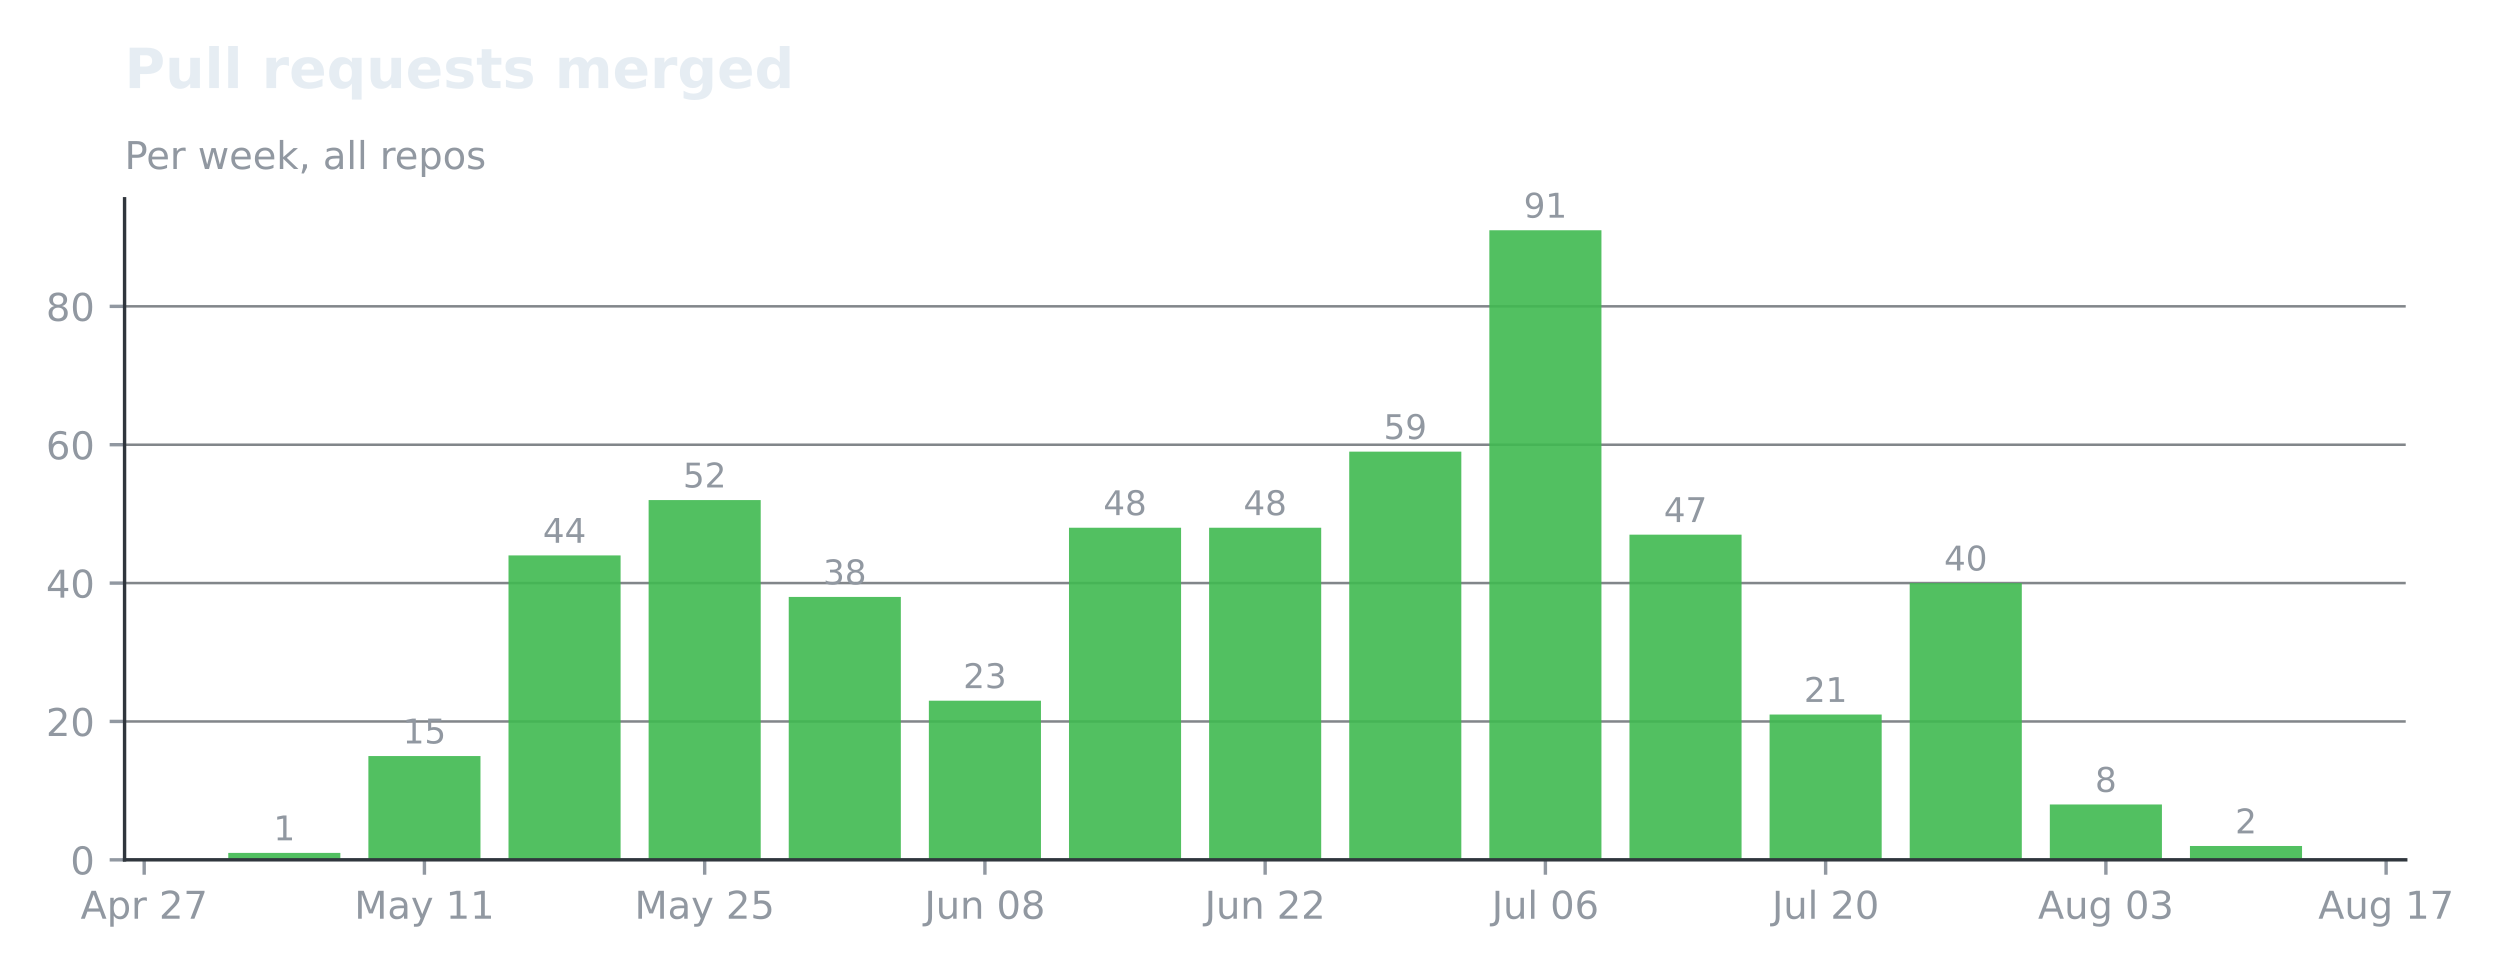
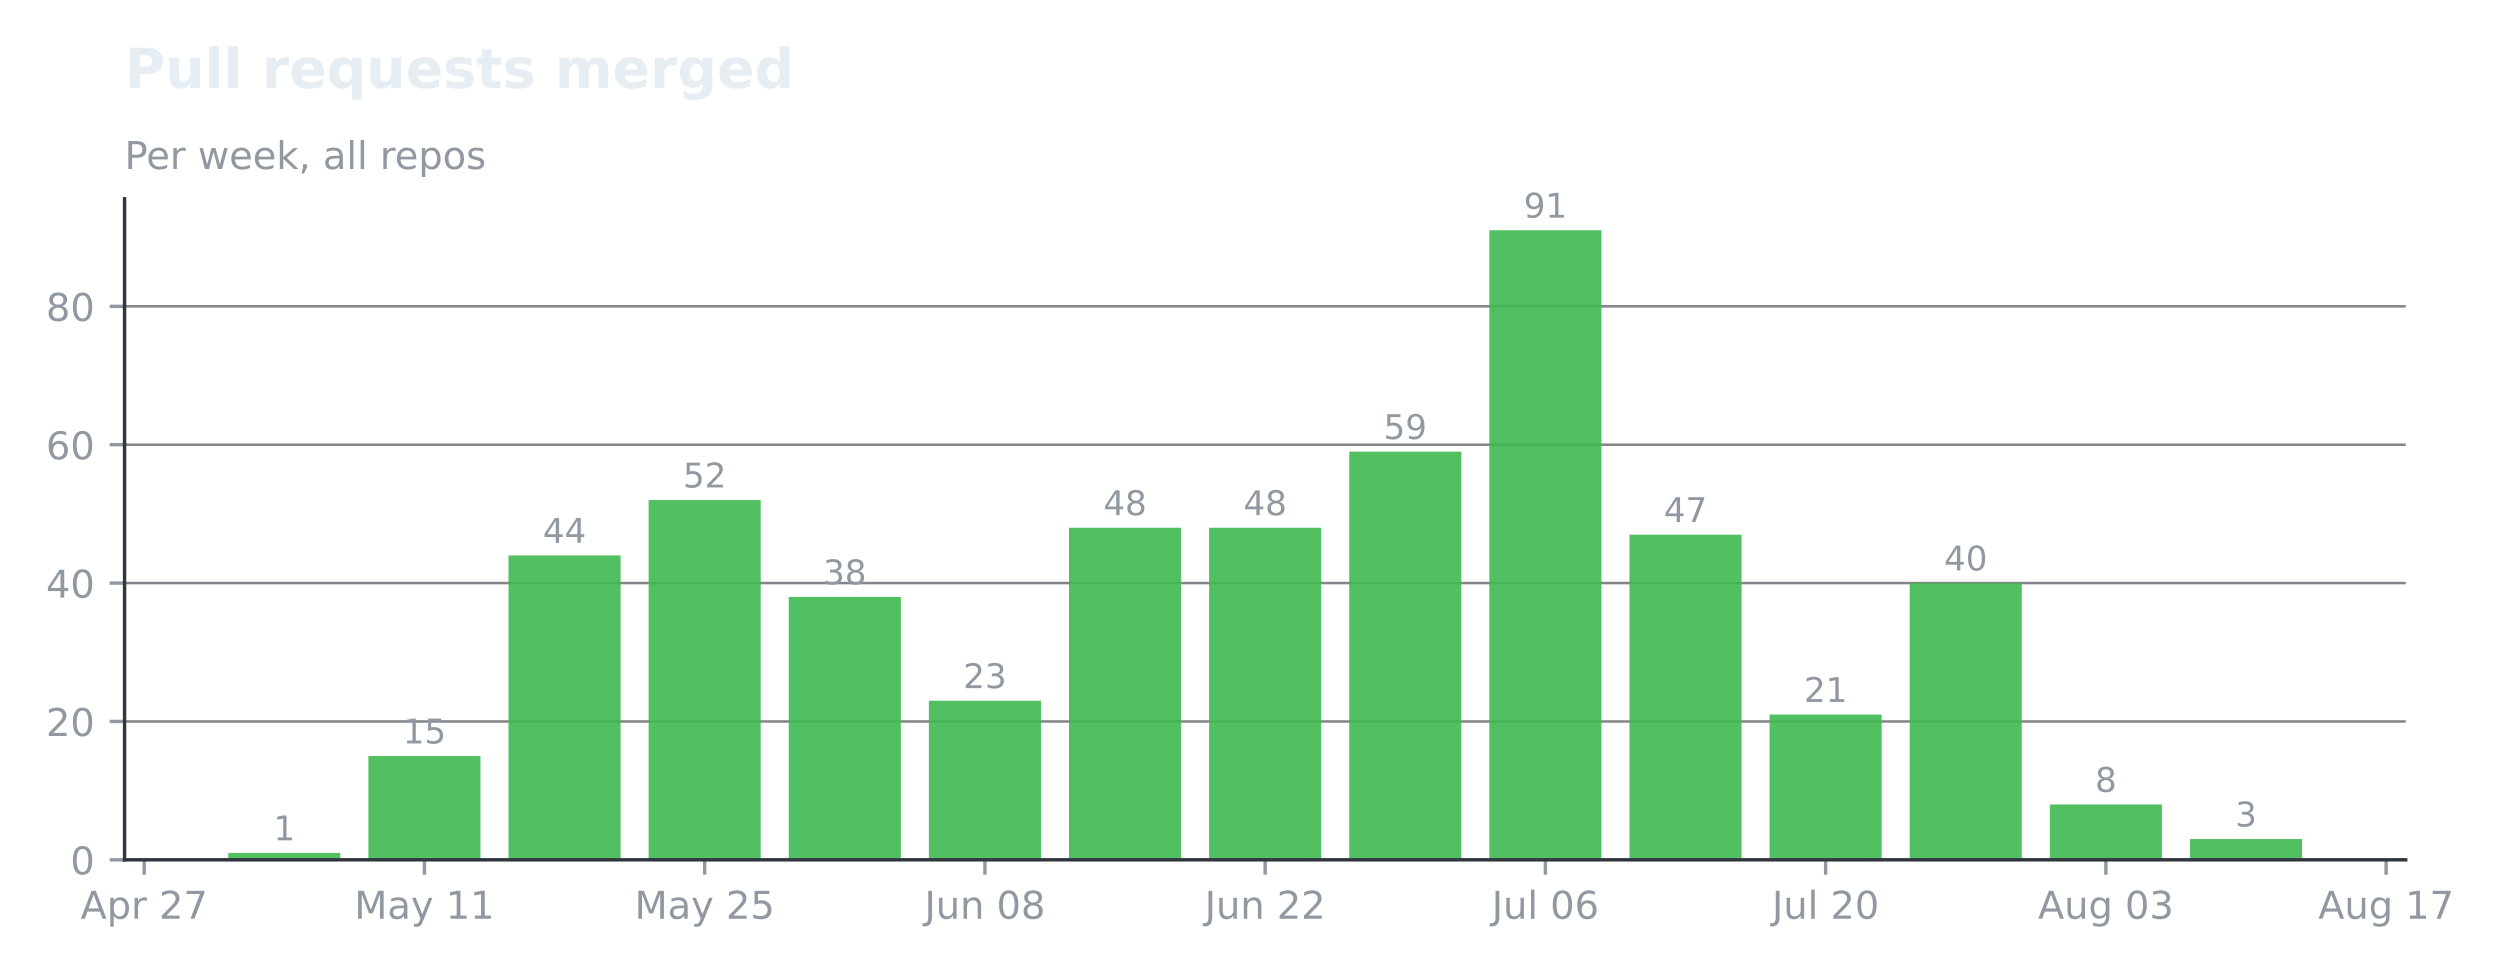
<svg xmlns="http://www.w3.org/2000/svg" xmlns:xlink="http://www.w3.org/1999/xlink" width="587.069pt" height="228.711pt" viewBox="0 0 587.069 228.711" version="1.1">
  <defs>
    <style type="text/css">*{stroke-linejoin: round; stroke-linecap: butt}</style>
  </defs>
  <g id="figure_1">
    <g id="patch_1">
      <path d="M 0 228.711  L 587.069 228.711  L 587.069 -0  L 0 -0  L 0 228.711  z " style="fill: none; opacity: 0" />
    </g>
    <g id="axes_1">
      <g id="patch_2">
        <path d="M 29.253 201.91  L 564.933 201.91  L 564.933 46.678  L 29.253 46.678  L 29.253 201.91  z " style="fill: none" />
      </g>
      <g id="matplotlib.axis_1">
        <g id="xtick_1">
          <g id="line2d_1">
            <defs>
-               <path id="mb773273c75" d="M 0 0  L 0 3.5  " style="stroke: #9198a1; stroke-width: 0.8" />
+               <path id="m2dc6ea6a24" d="M 0 0  L 0 3.5  " style="stroke: #9198a1; stroke-width: 0.8" />
            </defs>
            <g>
-               <use xlink:href="#mb773273c75" x="33.859" y="201.91" style="fill: #9198a1; stroke: #9198a1; stroke-width: 0.8" />
+               <use xlink:href="#m2dc6ea6a24" x="33.859" y="201.91" style="fill: #9198a1; stroke: #9198a1; stroke-width: 0.8" />
            </g>
          </g>
          <g id="text_1">
            <g style="fill: #9198a1" transform="translate(18.91768 215.7479) scale(0.09 -0.09)">
              <defs>
                <path id="DejaVuSans-24" d="M 2188 4044  L 1331 1722  L 3047 1722  L 2188 4044  z M 1831 4666  L 2547 4666  L 4325 0  L 3669 0  L 3244 1197  L 1141 1197  L 716 0  L 50 0  L 1831 4666  z " transform="scale(0.015625)" />
                <path id="DejaVuSans-53" d="M 1159 525  L 1159 -1331  L 581 -1331  L 581 3500  L 1159 3500  L 1159 2969  Q 1341 3281 1617 3432  Q 1894 3584 2278 3584  Q 2916 3584 3314 3078  Q 3713 2572 3713 1747  Q 3713 922 3314 415  Q 2916 -91 2278 -91  Q 1894 -91 1617 61  Q 1341 213 1159 525  z M 3116 1747  Q 3116 2381 2855 2742  Q 2594 3103 2138 3103  Q 1681 3103 1420 2742  Q 1159 2381 1159 1747  Q 1159 1113 1420 752  Q 1681 391 2138 391  Q 2594 391 2855 752  Q 3116 1113 3116 1747  z " transform="scale(0.015625)" />
                <path id="DejaVuSans-55" d="M 2631 2963  Q 2534 3019 2420 3045  Q 2306 3072 2169 3072  Q 1681 3072 1420 2755  Q 1159 2438 1159 1844  L 1159 0  L 581 0  L 581 3500  L 1159 3500  L 1159 2956  Q 1341 3275 1631 3429  Q 1922 3584 2338 3584  Q 2397 3584 2469 3576  Q 2541 3569 2628 3553  L 2631 2963  z " transform="scale(0.015625)" />
                <path id="DejaVuSans-3" transform="scale(0.015625)" />
                <path id="DejaVuSans-15" d="M 1228 531  L 3431 531  L 3431 0  L 469 0  L 469 531  Q 828 903 1448 1529  Q 2069 2156 2228 2338  Q 2531 2678 2651 2914  Q 2772 3150 2772 3378  Q 2772 3750 2511 3984  Q 2250 4219 1831 4219  Q 1534 4219 1204 4116  Q 875 4013 500 3803  L 500 4441  Q 881 4594 1212 4672  Q 1544 4750 1819 4750  Q 2544 4750 2975 4387  Q 3406 4025 3406 3419  Q 3406 3131 3298 2873  Q 3191 2616 2906 2266  Q 2828 2175 2409 1742  Q 1991 1309 1228 531  z " transform="scale(0.015625)" />
                <path id="DejaVuSans-1a" d="M 525 4666  L 3525 4666  L 3525 4397  L 1831 0  L 1172 0  L 2766 4134  L 525 4134  L 525 4666  z " transform="scale(0.015625)" />
              </defs>
              <use xlink:href="#DejaVuSans-24" />
              <use xlink:href="#DejaVuSans-53" transform="translate(68.40625 0)" />
              <use xlink:href="#DejaVuSans-55" transform="translate(131.8906 0)" />
              <use xlink:href="#DejaVuSans-3" transform="translate(173 0)" />
              <use xlink:href="#DejaVuSans-15" transform="translate(204.7812 0)" />
              <use xlink:href="#DejaVuSans-1a" transform="translate(268.4062 0)" />
            </g>
          </g>
        </g>
        <g id="xtick_2">
          <g id="line2d_2">
            <g>
-               <use xlink:href="#mb773273c75" x="99.667" y="201.91" style="fill: #9198a1; stroke: #9198a1; stroke-width: 0.8" />
+               <use xlink:href="#m2dc6ea6a24" x="99.667" y="201.91" style="fill: #9198a1; stroke: #9198a1; stroke-width: 0.8" />
            </g>
          </g>
          <g id="text_2">
            <g style="fill: #9198a1" transform="translate(83.20728 215.7479) scale(0.09 -0.09)">
              <defs>
                <path id="DejaVuSans-30" d="M 628 4666  L 1569 4666  L 2759 1491  L 3956 4666  L 4897 4666  L 4897 0  L 4281 0  L 4281 4097  L 3078 897  L 2444 897  L 1241 4097  L 1241 0  L 628 0  L 628 4666  z " transform="scale(0.015625)" />
                <path id="DejaVuSans-44" d="M 2194 1759  Q 1497 1759 1228 1600  Q 959 1441 959 1056  Q 959 750 1161 570  Q 1363 391 1709 391  Q 2188 391 2477 730  Q 2766 1069 2766 1631  L 2766 1759  L 2194 1759  z M 3341 1997  L 3341 0  L 2766 0  L 2766 531  Q 2569 213 2275 61  Q 1981 -91 1556 -91  Q 1019 -91 701 211  Q 384 513 384 1019  Q 384 1609 779 1909  Q 1175 2209 1959 2209  L 2766 2209  L 2766 2266  Q 2766 2663 2505 2880  Q 2244 3097 1772 3097  Q 1472 3097 1187 3025  Q 903 2953 641 2809  L 641 3341  Q 956 3463 1253 3523  Q 1550 3584 1831 3584  Q 2591 3584 2966 3190  Q 3341 2797 3341 1997  z " transform="scale(0.015625)" />
                <path id="DejaVuSans-5c" d="M 2059 -325  Q 1816 -950 1584 -1140  Q 1353 -1331 966 -1331  L 506 -1331  L 506 -850  L 844 -850  Q 1081 -850 1212 -737  Q 1344 -625 1503 -206  L 1606 56  L 191 3500  L 800 3500  L 1894 763  L 2988 3500  L 3597 3500  L 2059 -325  z " transform="scale(0.015625)" />
                <path id="DejaVuSans-14" d="M 794 531  L 1825 531  L 1825 4091  L 703 3866  L 703 4441  L 1819 4666  L 2450 4666  L 2450 531  L 3481 531  L 3481 0  L 794 0  L 794 531  z " transform="scale(0.015625)" />
              </defs>
              <use xlink:href="#DejaVuSans-30" />
              <use xlink:href="#DejaVuSans-44" transform="translate(86.28125 0)" />
              <use xlink:href="#DejaVuSans-5c" transform="translate(147.5625 0)" />
              <use xlink:href="#DejaVuSans-3" transform="translate(206.75 0)" />
              <use xlink:href="#DejaVuSans-14" transform="translate(238.5312 0)" />
              <use xlink:href="#DejaVuSans-14" transform="translate(302.1562 0)" />
            </g>
          </g>
        </g>
        <g id="xtick_3">
          <g id="line2d_3">
            <g>
-               <use xlink:href="#mb773273c75" x="165.476" y="201.91" style="fill: #9198a1; stroke: #9198a1; stroke-width: 0.8" />
+               <use xlink:href="#m2dc6ea6a24" x="165.476" y="201.91" style="fill: #9198a1; stroke: #9198a1; stroke-width: 0.8" />
            </g>
          </g>
          <g id="text_3">
            <g style="fill: #9198a1" transform="translate(149.0156 215.7479) scale(0.09 -0.09)">
              <defs>
                <path id="DejaVuSans-18" d="M 691 4666  L 3169 4666  L 3169 4134  L 1269 4134  L 1269 2991  Q 1406 3038 1543 3061  Q 1681 3084 1819 3084  Q 2600 3084 3056 2656  Q 3513 2228 3513 1497  Q 3513 744 3044 326  Q 2575 -91 1722 -91  Q 1428 -91 1123 -41  Q 819 9 494 109  L 494 744  Q 775 591 1075 516  Q 1375 441 1709 441  Q 2250 441 2565 725  Q 2881 1009 2881 1497  Q 2881 1984 2565 2268  Q 2250 2553 1709 2553  Q 1456 2553 1204 2497  Q 953 2441 691 2322  L 691 4666  z " transform="scale(0.015625)" />
              </defs>
              <use xlink:href="#DejaVuSans-30" />
              <use xlink:href="#DejaVuSans-44" transform="translate(86.28125 0)" />
              <use xlink:href="#DejaVuSans-5c" transform="translate(147.5625 0)" />
              <use xlink:href="#DejaVuSans-3" transform="translate(206.75 0)" />
              <use xlink:href="#DejaVuSans-15" transform="translate(238.5312 0)" />
              <use xlink:href="#DejaVuSans-18" transform="translate(302.1562 0)" />
            </g>
          </g>
        </g>
        <g id="xtick_4">
          <g id="line2d_4">
            <g>
-               <use xlink:href="#mb773273c75" x="231.284" y="201.91" style="fill: #9198a1; stroke: #9198a1; stroke-width: 0.8" />
+               <use xlink:href="#m2dc6ea6a24" x="231.284" y="201.91" style="fill: #9198a1; stroke: #9198a1; stroke-width: 0.8" />
            </g>
          </g>
          <g id="text_4">
            <g style="fill: #9198a1" transform="translate(217.0965 215.7479) scale(0.09 -0.09)">
              <defs>
                <path id="DejaVuSans-2d" d="M 628 4666  L 1259 4666  L 1259 325  Q 1259 -519 939 -900  Q 619 -1281 -91 -1281  L -331 -1281  L -331 -750  L -134 -750  Q 284 -750 456 -515  Q 628 -281 628 325  L 628 4666  z " transform="scale(0.015625)" />
                <path id="DejaVuSans-58" d="M 544 1381  L 544 3500  L 1119 3500  L 1119 1403  Q 1119 906 1312 657  Q 1506 409 1894 409  Q 2359 409 2629 706  Q 2900 1003 2900 1516  L 2900 3500  L 3475 3500  L 3475 0  L 2900 0  L 2900 538  Q 2691 219 2414 64  Q 2138 -91 1772 -91  Q 1169 -91 856 284  Q 544 659 544 1381  z M 1991 3584  L 1991 3584  z " transform="scale(0.015625)" />
                <path id="DejaVuSans-51" d="M 3513 2113  L 3513 0  L 2938 0  L 2938 2094  Q 2938 2591 2744 2837  Q 2550 3084 2163 3084  Q 1697 3084 1428 2787  Q 1159 2491 1159 1978  L 1159 0  L 581 0  L 581 3500  L 1159 3500  L 1159 2956  Q 1366 3272 1645 3428  Q 1925 3584 2291 3584  Q 2894 3584 3203 3211  Q 3513 2838 3513 2113  z " transform="scale(0.015625)" />
                <path id="DejaVuSans-13" d="M 2034 4250  Q 1547 4250 1301 3770  Q 1056 3291 1056 2328  Q 1056 1369 1301 889  Q 1547 409 2034 409  Q 2525 409 2770 889  Q 3016 1369 3016 2328  Q 3016 3291 2770 3770  Q 2525 4250 2034 4250  z M 2034 4750  Q 2819 4750 3233 4129  Q 3647 3509 3647 2328  Q 3647 1150 3233 529  Q 2819 -91 2034 -91  Q 1250 -91 836 529  Q 422 1150 422 2328  Q 422 3509 836 4129  Q 1250 4750 2034 4750  z " transform="scale(0.015625)" />
                <path id="DejaVuSans-1b" d="M 2034 2216  Q 1584 2216 1326 1975  Q 1069 1734 1069 1313  Q 1069 891 1326 650  Q 1584 409 2034 409  Q 2484 409 2743 651  Q 3003 894 3003 1313  Q 3003 1734 2745 1975  Q 2488 2216 2034 2216  z M 1403 2484  Q 997 2584 770 2862  Q 544 3141 544 3541  Q 544 4100 942 4425  Q 1341 4750 2034 4750  Q 2731 4750 3128 4425  Q 3525 4100 3525 3541  Q 3525 3141 3298 2862  Q 3072 2584 2669 2484  Q 3125 2378 3379 2068  Q 3634 1759 3634 1313  Q 3634 634 3220 271  Q 2806 -91 2034 -91  Q 1263 -91 848 271  Q 434 634 434 1313  Q 434 1759 690 2068  Q 947 2378 1403 2484  z M 1172 3481  Q 1172 3119 1398 2916  Q 1625 2713 2034 2713  Q 2441 2713 2670 2916  Q 2900 3119 2900 3481  Q 2900 3844 2670 4047  Q 2441 4250 2034 4250  Q 1625 4250 1398 4047  Q 1172 3844 1172 3481  z " transform="scale(0.015625)" />
              </defs>
              <use xlink:href="#DejaVuSans-2d" />
              <use xlink:href="#DejaVuSans-58" transform="translate(29.5 0)" />
              <use xlink:href="#DejaVuSans-51" transform="translate(92.875 0)" />
              <use xlink:href="#DejaVuSans-3" transform="translate(156.25 0)" />
              <use xlink:href="#DejaVuSans-13" transform="translate(188.0312 0)" />
              <use xlink:href="#DejaVuSans-1b" transform="translate(251.6562 0)" />
            </g>
          </g>
        </g>
        <g id="xtick_5">
          <g id="line2d_5">
            <g>
-               <use xlink:href="#mb773273c75" x="297.092" y="201.91" style="fill: #9198a1; stroke: #9198a1; stroke-width: 0.8" />
+               <use xlink:href="#m2dc6ea6a24" x="297.092" y="201.91" style="fill: #9198a1; stroke: #9198a1; stroke-width: 0.8" />
            </g>
          </g>
          <g id="text_5">
            <g style="fill: #9198a1" transform="translate(282.9048 215.7479) scale(0.09 -0.09)">
              <use xlink:href="#DejaVuSans-2d" />
              <use xlink:href="#DejaVuSans-58" transform="translate(29.5 0)" />
              <use xlink:href="#DejaVuSans-51" transform="translate(92.875 0)" />
              <use xlink:href="#DejaVuSans-3" transform="translate(156.25 0)" />
              <use xlink:href="#DejaVuSans-15" transform="translate(188.0312 0)" />
              <use xlink:href="#DejaVuSans-15" transform="translate(251.6562 0)" />
            </g>
          </g>
        </g>
        <g id="xtick_6">
          <g id="line2d_6">
            <g>
-               <use xlink:href="#mb773273c75" x="362.901" y="201.91" style="fill: #9198a1; stroke: #9198a1; stroke-width: 0.8" />
+               <use xlink:href="#m2dc6ea6a24" x="362.901" y="201.91" style="fill: #9198a1; stroke: #9198a1; stroke-width: 0.8" />
            </g>
          </g>
          <g id="text_6">
            <g style="fill: #9198a1" transform="translate(350.3149 215.7486) scale(0.09 -0.09)">
              <defs>
                <path id="DejaVuSans-4f" d="M 603 4863  L 1178 4863  L 1178 0  L 603 0  L 603 4863  z " transform="scale(0.015625)" />
                <path id="DejaVuSans-19" d="M 2113 2584  Q 1688 2584 1439 2293  Q 1191 2003 1191 1497  Q 1191 994 1439 701  Q 1688 409 2113 409  Q 2538 409 2786 701  Q 3034 994 3034 1497  Q 3034 2003 2786 2293  Q 2538 2584 2113 2584  z M 3366 4563  L 3366 3988  Q 3128 4100 2886 4159  Q 2644 4219 2406 4219  Q 1781 4219 1451 3797  Q 1122 3375 1075 2522  Q 1259 2794 1537 2939  Q 1816 3084 2150 3084  Q 2853 3084 3261 2657  Q 3669 2231 3669 1497  Q 3669 778 3244 343  Q 2819 -91 2113 -91  Q 1303 -91 875 529  Q 447 1150 447 2328  Q 447 3434 972 4092  Q 1497 4750 2381 4750  Q 2619 4750 2861 4703  Q 3103 4656 3366 4563  z " transform="scale(0.015625)" />
              </defs>
              <use xlink:href="#DejaVuSans-2d" />
              <use xlink:href="#DejaVuSans-58" transform="translate(29.5 0)" />
              <use xlink:href="#DejaVuSans-4f" transform="translate(92.875 0)" />
              <use xlink:href="#DejaVuSans-3" transform="translate(120.6562 0)" />
              <use xlink:href="#DejaVuSans-13" transform="translate(152.4375 0)" />
              <use xlink:href="#DejaVuSans-19" transform="translate(216.0625 0)" />
            </g>
          </g>
        </g>
        <g id="xtick_7">
          <g id="line2d_7">
            <g>
-               <use xlink:href="#mb773273c75" x="428.709" y="201.91" style="fill: #9198a1; stroke: #9198a1; stroke-width: 0.8" />
+               <use xlink:href="#m2dc6ea6a24" x="428.709" y="201.91" style="fill: #9198a1; stroke: #9198a1; stroke-width: 0.8" />
            </g>
          </g>
          <g id="text_7">
            <g style="fill: #9198a1" transform="translate(416.1233 215.7486) scale(0.09 -0.09)">
              <use xlink:href="#DejaVuSans-2d" />
              <use xlink:href="#DejaVuSans-58" transform="translate(29.5 0)" />
              <use xlink:href="#DejaVuSans-4f" transform="translate(92.875 0)" />
              <use xlink:href="#DejaVuSans-3" transform="translate(120.6562 0)" />
              <use xlink:href="#DejaVuSans-15" transform="translate(152.4375 0)" />
              <use xlink:href="#DejaVuSans-13" transform="translate(216.0625 0)" />
            </g>
          </g>
        </g>
        <g id="xtick_8">
          <g id="line2d_8">
            <g>
-               <use xlink:href="#mb773273c75" x="494.518" y="201.91" style="fill: #9198a1; stroke: #9198a1; stroke-width: 0.8" />
+               <use xlink:href="#m2dc6ea6a24" x="494.518" y="201.91" style="fill: #9198a1; stroke: #9198a1; stroke-width: 0.8" />
            </g>
          </g>
          <g id="text_8">
            <g style="fill: #9198a1" transform="translate(478.5742 215.7479) scale(0.09 -0.09)">
              <defs>
                <path id="DejaVuSans-4a" d="M 2906 1791  Q 2906 2416 2648 2759  Q 2391 3103 1925 3103  Q 1463 3103 1205 2759  Q 947 2416 947 1791  Q 947 1169 1205 825  Q 1463 481 1925 481  Q 2391 481 2648 825  Q 2906 1169 2906 1791  z M 3481 434  Q 3481 -459 3084 -895  Q 2688 -1331 1869 -1331  Q 1566 -1331 1297 -1286  Q 1028 -1241 775 -1147  L 775 -588  Q 1028 -725 1275 -790  Q 1522 -856 1778 -856  Q 2344 -856 2625 -561  Q 2906 -266 2906 331  L 2906 616  Q 2728 306 2450 153  Q 2172 0 1784 0  Q 1141 0 747 490  Q 353 981 353 1791  Q 353 2603 747 3093  Q 1141 3584 1784 3584  Q 2172 3584 2450 3431  Q 2728 3278 2906 2969  L 2906 3500  L 3481 3500  L 3481 434  z " transform="scale(0.015625)" />
                <path id="DejaVuSans-16" d="M 2597 2516  Q 3050 2419 3304 2112  Q 3559 1806 3559 1356  Q 3559 666 3084 287  Q 2609 -91 1734 -91  Q 1441 -91 1130 -33  Q 819 25 488 141  L 488 750  Q 750 597 1062 519  Q 1375 441 1716 441  Q 2309 441 2620 675  Q 2931 909 2931 1356  Q 2931 1769 2642 2001  Q 2353 2234 1838 2234  L 1294 2234  L 1294 2753  L 1863 2753  Q 2328 2753 2575 2939  Q 2822 3125 2822 3475  Q 2822 3834 2567 4026  Q 2313 4219 1838 4219  Q 1578 4219 1281 4162  Q 984 4106 628 3988  L 628 4550  Q 988 4650 1302 4700  Q 1616 4750 1894 4750  Q 2613 4750 3031 4423  Q 3450 4097 3450 3541  Q 3450 3153 3228 2886  Q 3006 2619 2597 2516  z " transform="scale(0.015625)" />
              </defs>
              <use xlink:href="#DejaVuSans-24" />
              <use xlink:href="#DejaVuSans-58" transform="translate(68.40625 0)" />
              <use xlink:href="#DejaVuSans-4a" transform="translate(131.7812 0)" />
              <use xlink:href="#DejaVuSans-3" transform="translate(195.2656 0)" />
              <use xlink:href="#DejaVuSans-13" transform="translate(227.0469 0)" />
              <use xlink:href="#DejaVuSans-16" transform="translate(290.6719 0)" />
            </g>
          </g>
        </g>
        <g id="xtick_9">
          <g id="line2d_9">
            <g>
-               <use xlink:href="#mb773273c75" x="560.326" y="201.91" style="fill: #9198a1; stroke: #9198a1; stroke-width: 0.8" />
+               <use xlink:href="#m2dc6ea6a24" x="560.326" y="201.91" style="fill: #9198a1; stroke: #9198a1; stroke-width: 0.8" />
            </g>
          </g>
          <g id="text_9">
            <g style="fill: #9198a1" transform="translate(544.3826 215.7479) scale(0.09 -0.09)">
              <use xlink:href="#DejaVuSans-24" />
              <use xlink:href="#DejaVuSans-58" transform="translate(68.40625 0)" />
              <use xlink:href="#DejaVuSans-4a" transform="translate(131.7812 0)" />
              <use xlink:href="#DejaVuSans-3" transform="translate(195.2656 0)" />
              <use xlink:href="#DejaVuSans-14" transform="translate(227.0469 0)" />
              <use xlink:href="#DejaVuSans-1a" transform="translate(290.6719 0)" />
            </g>
          </g>
        </g>
      </g>
      <g id="matplotlib.axis_2">
        <g id="ytick_1">
          <g id="line2d_10">
-             <path d="M 29.253 201.91  L 564.933 201.91  " clip-path="url(#p939a97aabf)" style="fill: none; stroke: #30363d; stroke-opacity: 0.6; stroke-width: 0.6; stroke-linecap: square" />
+             <path d="M 29.253 201.91  L 564.933 201.91  " clip-path="url(#pb97daa4ef8)" style="fill: none; stroke: #30363d; stroke-opacity: 0.6; stroke-width: 0.6; stroke-linecap: square" />
          </g>
          <g id="line2d_11">
            <defs>
-               <path id="ma7c0218c2b" d="M 0 0  L -3.5 0  " style="stroke: #9198a1; stroke-width: 0.8" />
+               <path id="m7e64ce6460" d="M 0 0  L -3.5 0  " style="stroke: #9198a1; stroke-width: 0.8" />
            </defs>
            <g>
-               <use xlink:href="#ma7c0218c2b" x="29.253" y="201.91" style="fill: #9198a1; stroke: #9198a1; stroke-width: 0.8" />
+               <use xlink:href="#m7e64ce6460" x="29.253" y="201.91" style="fill: #9198a1; stroke: #9198a1; stroke-width: 0.8" />
            </g>
          </g>
          <g id="text_10">
            <g style="fill: #9198a1" transform="translate(16.52625 205.3289) scale(0.09 -0.09)">
              <use xlink:href="#DejaVuSans-13" />
            </g>
          </g>
        </g>
        <g id="ytick_2">
          <g id="line2d_12">
-             <path d="M 29.253 169.418  L 564.933 169.418  " clip-path="url(#p939a97aabf)" style="fill: none; stroke: #30363d; stroke-opacity: 0.6; stroke-width: 0.6; stroke-linecap: square" />
+             <path d="M 29.253 169.418  L 564.933 169.418  " clip-path="url(#pb97daa4ef8)" style="fill: none; stroke: #30363d; stroke-opacity: 0.6; stroke-width: 0.6; stroke-linecap: square" />
          </g>
          <g id="line2d_13">
            <g>
-               <use xlink:href="#ma7c0218c2b" x="29.253" y="169.418" style="fill: #9198a1; stroke: #9198a1; stroke-width: 0.8" />
+               <use xlink:href="#m7e64ce6460" x="29.253" y="169.418" style="fill: #9198a1; stroke: #9198a1; stroke-width: 0.8" />
            </g>
          </g>
          <g id="text_11">
            <g style="fill: #9198a1" transform="translate(10.8 172.8366) scale(0.09 -0.09)">
              <use xlink:href="#DejaVuSans-15" />
              <use xlink:href="#DejaVuSans-13" transform="translate(63.625 0)" />
            </g>
          </g>
        </g>
        <g id="ytick_3">
          <g id="line2d_14">
-             <path d="M 29.253 136.925  L 564.933 136.925  " clip-path="url(#p939a97aabf)" style="fill: none; stroke: #30363d; stroke-opacity: 0.6; stroke-width: 0.6; stroke-linecap: square" />
+             <path d="M 29.253 136.925  L 564.933 136.925  " clip-path="url(#pb97daa4ef8)" style="fill: none; stroke: #30363d; stroke-opacity: 0.6; stroke-width: 0.6; stroke-linecap: square" />
          </g>
          <g id="line2d_15">
            <g>
-               <use xlink:href="#ma7c0218c2b" x="29.253" y="136.925" style="fill: #9198a1; stroke: #9198a1; stroke-width: 0.8" />
+               <use xlink:href="#m7e64ce6460" x="29.253" y="136.925" style="fill: #9198a1; stroke: #9198a1; stroke-width: 0.8" />
            </g>
          </g>
          <g id="text_12">
            <g style="fill: #9198a1" transform="translate(10.8 140.3443) scale(0.09 -0.09)">
              <defs>
                <path id="DejaVuSans-17" d="M 2419 4116  L 825 1625  L 2419 1625  L 2419 4116  z M 2253 4666  L 3047 4666  L 3047 1625  L 3713 1625  L 3713 1100  L 3047 1100  L 3047 0  L 2419 0  L 2419 1100  L 313 1100  L 313 1709  L 2253 4666  z " transform="scale(0.015625)" />
              </defs>
              <use xlink:href="#DejaVuSans-17" />
              <use xlink:href="#DejaVuSans-13" transform="translate(63.625 0)" />
            </g>
          </g>
        </g>
        <g id="ytick_4">
          <g id="line2d_16">
-             <path d="M 29.253 104.433  L 564.933 104.433  " clip-path="url(#p939a97aabf)" style="fill: none; stroke: #30363d; stroke-opacity: 0.6; stroke-width: 0.6; stroke-linecap: square" />
+             <path d="M 29.253 104.433  L 564.933 104.433  " clip-path="url(#pb97daa4ef8)" style="fill: none; stroke: #30363d; stroke-opacity: 0.6; stroke-width: 0.6; stroke-linecap: square" />
          </g>
          <g id="line2d_17">
            <g>
-               <use xlink:href="#ma7c0218c2b" x="29.253" y="104.433" style="fill: #9198a1; stroke: #9198a1; stroke-width: 0.8" />
+               <use xlink:href="#m7e64ce6460" x="29.253" y="104.433" style="fill: #9198a1; stroke: #9198a1; stroke-width: 0.8" />
            </g>
          </g>
          <g id="text_13">
            <g style="fill: #9198a1" transform="translate(10.8 107.852) scale(0.09 -0.09)">
              <use xlink:href="#DejaVuSans-19" />
              <use xlink:href="#DejaVuSans-13" transform="translate(63.625 0)" />
            </g>
          </g>
        </g>
        <g id="ytick_5">
          <g id="line2d_18">
-             <path d="M 29.253 71.941  L 564.933 71.941  " clip-path="url(#p939a97aabf)" style="fill: none; stroke: #30363d; stroke-opacity: 0.6; stroke-width: 0.6; stroke-linecap: square" />
+             <path d="M 29.253 71.941  L 564.933 71.941  " clip-path="url(#pb97daa4ef8)" style="fill: none; stroke: #30363d; stroke-opacity: 0.6; stroke-width: 0.6; stroke-linecap: square" />
          </g>
          <g id="line2d_19">
            <g>
-               <use xlink:href="#ma7c0218c2b" x="29.253" y="71.941" style="fill: #9198a1; stroke: #9198a1; stroke-width: 0.8" />
+               <use xlink:href="#m7e64ce6460" x="29.253" y="71.941" style="fill: #9198a1; stroke: #9198a1; stroke-width: 0.8" />
            </g>
          </g>
          <g id="text_14">
            <g style="fill: #9198a1" transform="translate(10.8 75.35968) scale(0.09 -0.09)">
              <use xlink:href="#DejaVuSans-1b" />
              <use xlink:href="#DejaVuSans-13" transform="translate(63.625 0)" />
            </g>
          </g>
        </g>
      </g>
      <g id="patch_3">
-         <path d="M 53.602 201.91  L 79.925 201.91  L 79.925 200.285  L 53.602 200.285  z " clip-path="url(#p939a97aabf)" style="fill: #3fb950; opacity: 0.9" />
+         <path d="M 53.602 201.91  L 79.925 201.91  L 79.925 200.285  L 53.602 200.285  z " clip-path="url(#pb97daa4ef8)" style="fill: #3fb950; opacity: 0.9" />
      </g>
      <g id="patch_4">
-         <path d="M 86.506 201.91  L 112.829 201.91  L 112.829 177.541  L 86.506 177.541  z " clip-path="url(#p939a97aabf)" style="fill: #3fb950; opacity: 0.9" />
+         <path d="M 86.506 201.91  L 112.829 201.91  L 112.829 177.541  L 86.506 177.541  z " clip-path="url(#pb97daa4ef8)" style="fill: #3fb950; opacity: 0.9" />
      </g>
      <g id="patch_5">
-         <path d="M 119.41 201.91  L 145.733 201.91  L 145.733 130.427  L 119.41 130.427  z " clip-path="url(#p939a97aabf)" style="fill: #3fb950; opacity: 0.9" />
+         <path d="M 119.41 201.91  L 145.733 201.91  L 145.733 130.427  L 119.41 130.427  z " clip-path="url(#pb97daa4ef8)" style="fill: #3fb950; opacity: 0.9" />
      </g>
      <g id="patch_6">
-         <path d="M 152.314 201.91  L 178.637 201.91  L 178.637 117.43  L 152.314 117.43  z " clip-path="url(#p939a97aabf)" style="fill: #3fb950; opacity: 0.9" />
+         <path d="M 152.314 201.91  L 178.637 201.91  L 178.637 117.43  L 152.314 117.43  z " clip-path="url(#pb97daa4ef8)" style="fill: #3fb950; opacity: 0.9" />
      </g>
      <g id="patch_7">
-         <path d="M 185.218 201.91  L 211.542 201.91  L 211.542 140.175  L 185.218 140.175  z " clip-path="url(#p939a97aabf)" style="fill: #3fb950; opacity: 0.9" />
+         <path d="M 185.218 201.91  L 211.542 201.91  L 211.542 140.175  L 185.218 140.175  z " clip-path="url(#pb97daa4ef8)" style="fill: #3fb950; opacity: 0.9" />
      </g>
      <g id="patch_8">
-         <path d="M 218.122 201.91  L 244.446 201.91  L 244.446 164.544  L 218.122 164.544  z " clip-path="url(#p939a97aabf)" style="fill: #3fb950; opacity: 0.9" />
+         <path d="M 218.122 201.91  L 244.446 201.91  L 244.446 164.544  L 218.122 164.544  z " clip-path="url(#pb97daa4ef8)" style="fill: #3fb950; opacity: 0.9" />
      </g>
      <g id="patch_9">
-         <path d="M 251.027 201.91  L 277.35 201.91  L 277.35 123.928  L 251.027 123.928  z " clip-path="url(#p939a97aabf)" style="fill: #3fb950; opacity: 0.9" />
+         <path d="M 251.027 201.91  L 277.35 201.91  L 277.35 123.928  L 251.027 123.928  z " clip-path="url(#pb97daa4ef8)" style="fill: #3fb950; opacity: 0.9" />
      </g>
      <g id="patch_10">
-         <path d="M 283.931 201.91  L 310.254 201.91  L 310.254 123.928  L 283.931 123.928  z " clip-path="url(#p939a97aabf)" style="fill: #3fb950; opacity: 0.9" />
+         <path d="M 283.931 201.91  L 310.254 201.91  L 310.254 123.928  L 283.931 123.928  z " clip-path="url(#pb97daa4ef8)" style="fill: #3fb950; opacity: 0.9" />
      </g>
      <g id="patch_11">
-         <path d="M 316.835 201.91  L 343.158 201.91  L 343.158 106.058  L 316.835 106.058  z " clip-path="url(#p939a97aabf)" style="fill: #3fb950; opacity: 0.9" />
+         <path d="M 316.835 201.91  L 343.158 201.91  L 343.158 106.058  L 316.835 106.058  z " clip-path="url(#pb97daa4ef8)" style="fill: #3fb950; opacity: 0.9" />
      </g>
      <g id="patch_12">
-         <path d="M 349.739 201.91  L 376.063 201.91  L 376.063 54.07  L 349.739 54.07  z " clip-path="url(#p939a97aabf)" style="fill: #3fb950; opacity: 0.9" />
+         <path d="M 349.739 201.91  L 376.063 201.91  L 376.063 54.07  L 349.739 54.07  z " clip-path="url(#pb97daa4ef8)" style="fill: #3fb950; opacity: 0.9" />
      </g>
      <g id="patch_13">
-         <path d="M 382.643 201.91  L 408.967 201.91  L 408.967 125.553  L 382.643 125.553  z " clip-path="url(#p939a97aabf)" style="fill: #3fb950; opacity: 0.9" />
+         <path d="M 382.643 201.91  L 408.967 201.91  L 408.967 125.553  L 382.643 125.553  z " clip-path="url(#pb97daa4ef8)" style="fill: #3fb950; opacity: 0.9" />
      </g>
      <g id="patch_14">
-         <path d="M 415.548 201.91  L 441.871 201.91  L 441.871 167.793  L 415.548 167.793  z " clip-path="url(#p939a97aabf)" style="fill: #3fb950; opacity: 0.9" />
+         <path d="M 415.548 201.91  L 441.871 201.91  L 441.871 167.793  L 415.548 167.793  z " clip-path="url(#pb97daa4ef8)" style="fill: #3fb950; opacity: 0.9" />
      </g>
      <g id="patch_15">
-         <path d="M 448.452 201.91  L 474.775 201.91  L 474.775 136.925  L 448.452 136.925  z " clip-path="url(#p939a97aabf)" style="fill: #3fb950; opacity: 0.9" />
+         <path d="M 448.452 201.91  L 474.775 201.91  L 474.775 136.925  L 448.452 136.925  z " clip-path="url(#pb97daa4ef8)" style="fill: #3fb950; opacity: 0.9" />
      </g>
      <g id="patch_16">
-         <path d="M 481.356 201.91  L 507.679 201.91  L 507.679 188.913  L 481.356 188.913  z " clip-path="url(#p939a97aabf)" style="fill: #3fb950; opacity: 0.9" />
+         <path d="M 481.356 201.91  L 507.679 201.91  L 507.679 188.913  L 481.356 188.913  z " clip-path="url(#pb97daa4ef8)" style="fill: #3fb950; opacity: 0.9" />
      </g>
      <g id="patch_17">
-         <path d="M 514.26 201.91  L 540.583 201.91  L 540.583 198.661  L 514.26 198.661  z " clip-path="url(#p939a97aabf)" style="fill: #3fb950; opacity: 0.9" />
+         <path d="M 514.26 201.91  L 540.583 201.91  L 540.583 197.036  L 514.26 197.036  z " clip-path="url(#pb97daa4ef8)" style="fill: #3fb950; opacity: 0.9" />
      </g>
      <g id="patch_18">
        <path d="M 29.253 201.91  L 29.253 46.678  " style="fill: none; stroke: #30363d; stroke-width: 0.8; stroke-linejoin: miter; stroke-linecap: square" />
      </g>
      <g id="patch_19">
        <path d="M 29.253 201.91  L 564.933 201.91  " style="fill: none; stroke: #30363d; stroke-width: 0.8; stroke-linejoin: miter; stroke-linecap: square" />
      </g>
      <g id="text_15">
        <g style="fill: #9198a1" transform="translate(64.21826 197.3286) scale(0.08 -0.08)">
          <use xlink:href="#DejaVuSans-14" />
        </g>
      </g>
      <g id="text_16">
        <g style="fill: #9198a1" transform="translate(94.57744 174.5839) scale(0.08 -0.08)">
          <use xlink:href="#DejaVuSans-14" />
          <use xlink:href="#DejaVuSans-18" transform="translate(63.625 0)" />
        </g>
      </g>
      <g id="text_17">
        <g style="fill: #9198a1" transform="translate(127.4816 127.4701) scale(0.08 -0.08)">
          <use xlink:href="#DejaVuSans-17" />
          <use xlink:href="#DejaVuSans-17" transform="translate(63.625 0)" />
        </g>
      </g>
      <g id="text_18">
        <g style="fill: #9198a1" transform="translate(160.3858 114.4732) scale(0.08 -0.08)">
          <use xlink:href="#DejaVuSans-18" />
          <use xlink:href="#DejaVuSans-15" transform="translate(63.625 0)" />
        </g>
      </g>
      <g id="text_19">
        <g style="fill: #9198a1" transform="translate(193.29 137.2178) scale(0.08 -0.08)">
          <use xlink:href="#DejaVuSans-16" />
          <use xlink:href="#DejaVuSans-1b" transform="translate(63.625 0)" />
        </g>
      </g>
      <g id="text_20">
        <g style="fill: #9198a1" transform="translate(226.1941 161.587) scale(0.08 -0.08)">
          <use xlink:href="#DejaVuSans-15" />
          <use xlink:href="#DejaVuSans-16" transform="translate(63.625 0)" />
        </g>
      </g>
      <g id="text_21">
        <g style="fill: #9198a1" transform="translate(259.0983 120.9716) scale(0.08 -0.08)">
          <use xlink:href="#DejaVuSans-17" />
          <use xlink:href="#DejaVuSans-1b" transform="translate(63.625 0)" />
        </g>
      </g>
      <g id="text_22">
        <g style="fill: #9198a1" transform="translate(292.0025 120.9716) scale(0.08 -0.08)">
          <use xlink:href="#DejaVuSans-17" />
          <use xlink:href="#DejaVuSans-1b" transform="translate(63.625 0)" />
        </g>
      </g>
      <g id="text_23">
        <g style="fill: #9198a1" transform="translate(324.9067 103.1009) scale(0.08 -0.08)">
          <defs>
            <path id="DejaVuSans-1c" d="M 703 97  L 703 672  Q 941 559 1184 500  Q 1428 441 1663 441  Q 2288 441 2617 861  Q 2947 1281 2994 2138  Q 2813 1869 2534 1725  Q 2256 1581 1919 1581  Q 1219 1581 811 2004  Q 403 2428 403 3163  Q 403 3881 828 4315  Q 1253 4750 1959 4750  Q 2769 4750 3195 4129  Q 3622 3509 3622 2328  Q 3622 1225 3098 567  Q 2575 -91 1691 -91  Q 1453 -91 1209 -44  Q 966 3 703 97  z M 1959 2075  Q 2384 2075 2632 2365  Q 2881 2656 2881 3163  Q 2881 3666 2632 3958  Q 2384 4250 1959 4250  Q 1534 4250 1286 3958  Q 1038 3666 1038 3163  Q 1038 2656 1286 2365  Q 1534 2075 1959 2075  z " transform="scale(0.015625)" />
          </defs>
          <use xlink:href="#DejaVuSans-18" />
          <use xlink:href="#DejaVuSans-1c" transform="translate(63.625 0)" />
        </g>
      </g>
      <g id="text_24">
        <g style="fill: #9198a1" transform="translate(357.8109 51.11317) scale(0.08 -0.08)">
          <use xlink:href="#DejaVuSans-1c" />
          <use xlink:href="#DejaVuSans-14" transform="translate(63.625 0)" />
        </g>
      </g>
      <g id="text_25">
        <g style="fill: #9198a1" transform="translate(390.715 122.5962) scale(0.08 -0.08)">
          <use xlink:href="#DejaVuSans-17" />
          <use xlink:href="#DejaVuSans-1a" transform="translate(63.625 0)" />
        </g>
      </g>
      <g id="text_26">
        <g style="fill: #9198a1" transform="translate(423.6192 164.8362) scale(0.08 -0.08)">
          <use xlink:href="#DejaVuSans-15" />
          <use xlink:href="#DejaVuSans-14" transform="translate(63.625 0)" />
        </g>
      </g>
      <g id="text_27">
        <g style="fill: #9198a1" transform="translate(456.5234 133.9686) scale(0.08 -0.08)">
          <use xlink:href="#DejaVuSans-17" />
          <use xlink:href="#DejaVuSans-13" transform="translate(63.625 0)" />
        </g>
      </g>
      <g id="text_28">
        <g style="fill: #9198a1" transform="translate(491.9726 185.9562) scale(0.08 -0.08)">
          <use xlink:href="#DejaVuSans-1b" />
        </g>
      </g>
      <g id="text_29">
-         <g style="fill: #9198a1" transform="translate(524.8767 195.7039) scale(0.08 -0.08)">
-           <use xlink:href="#DejaVuSans-15" />
+         <g style="fill: #9198a1" transform="translate(524.8767 194.0793) scale(0.08 -0.08)">
+           <use xlink:href="#DejaVuSans-16" />
        </g>
      </g>
      <g id="text_30">
        <g style="fill: #9198a1" transform="translate(29.2525 39.69253) scale(0.09 -0.09)">
          <defs>
            <path id="DejaVuSans-33" d="M 1259 4147  L 1259 2394  L 2053 2394  Q 2494 2394 2734 2622  Q 2975 2850 2975 3272  Q 2975 3691 2734 3919  Q 2494 4147 2053 4147  L 1259 4147  z M 628 4666  L 2053 4666  Q 2838 4666 3239 4311  Q 3641 3956 3641 3272  Q 3641 2581 3239 2228  Q 2838 1875 2053 1875  L 1259 1875  L 1259 0  L 628 0  L 628 4666  z " transform="scale(0.015625)" />
            <path id="DejaVuSans-48" d="M 3597 1894  L 3597 1613  L 953 1613  Q 991 1019 1311 708  Q 1631 397 2203 397  Q 2534 397 2845 478  Q 3156 559 3463 722  L 3463 178  Q 3153 47 2828 -22  Q 2503 -91 2169 -91  Q 1331 -91 842 396  Q 353 884 353 1716  Q 353 2575 817 3079  Q 1281 3584 2069 3584  Q 2775 3584 3186 3129  Q 3597 2675 3597 1894  z M 3022 2063  Q 3016 2534 2758 2815  Q 2500 3097 2075 3097  Q 1594 3097 1305 2825  Q 1016 2553 972 2059  L 3022 2063  z " transform="scale(0.015625)" />
            <path id="DejaVuSans-5a" d="M 269 3500  L 844 3500  L 1563 769  L 2278 3500  L 2956 3500  L 3675 769  L 4391 3500  L 4966 3500  L 4050 0  L 3372 0  L 2619 2869  L 1863 0  L 1184 0  L 269 3500  z " transform="scale(0.015625)" />
            <path id="DejaVuSans-4e" d="M 581 4863  L 1159 4863  L 1159 1991  L 2875 3500  L 3609 3500  L 1753 1863  L 3688 0  L 2938 0  L 1159 1709  L 1159 0  L 581 0  L 581 4863  z " transform="scale(0.015625)" />
            <path id="DejaVuSans-f" d="M 750 794  L 1409 794  L 1409 256  L 897 -744  L 494 -744  L 750 256  L 750 794  z " transform="scale(0.015625)" />
            <path id="DejaVuSans-52" d="M 1959 3097  Q 1497 3097 1228 2736  Q 959 2375 959 1747  Q 959 1119 1226 758  Q 1494 397 1959 397  Q 2419 397 2687 759  Q 2956 1122 2956 1747  Q 2956 2369 2687 2733  Q 2419 3097 1959 3097  z M 1959 3584  Q 2709 3584 3137 3096  Q 3566 2609 3566 1747  Q 3566 888 3137 398  Q 2709 -91 1959 -91  Q 1206 -91 779 398  Q 353 888 353 1747  Q 353 2609 779 3096  Q 1206 3584 1959 3584  z " transform="scale(0.015625)" />
            <path id="DejaVuSans-56" d="M 2834 3397  L 2834 2853  Q 2591 2978 2328 3040  Q 2066 3103 1784 3103  Q 1356 3103 1142 2972  Q 928 2841 928 2578  Q 928 2378 1081 2264  Q 1234 2150 1697 2047  L 1894 2003  Q 2506 1872 2764 1633  Q 3022 1394 3022 966  Q 3022 478 2636 193  Q 2250 -91 1575 -91  Q 1294 -91 989 -36  Q 684 19 347 128  L 347 722  Q 666 556 975 473  Q 1284 391 1588 391  Q 1994 391 2212 530  Q 2431 669 2431 922  Q 2431 1156 2273 1281  Q 2116 1406 1581 1522  L 1381 1569  Q 847 1681 609 1914  Q 372 2147 372 2553  Q 372 3047 722 3315  Q 1072 3584 1716 3584  Q 2034 3584 2315 3537  Q 2597 3491 2834 3397  z " transform="scale(0.015625)" />
          </defs>
          <use xlink:href="#DejaVuSans-33" />
          <use xlink:href="#DejaVuSans-48" transform="translate(56.73438 0)" />
          <use xlink:href="#DejaVuSans-55" transform="translate(118.2656 0)" />
          <use xlink:href="#DejaVuSans-3" transform="translate(159.375 0)" />
          <use xlink:href="#DejaVuSans-5a" transform="translate(191.1562 0)" />
          <use xlink:href="#DejaVuSans-48" transform="translate(272.9375 0)" />
          <use xlink:href="#DejaVuSans-48" transform="translate(334.4688 0)" />
          <use xlink:href="#DejaVuSans-4e" transform="translate(396 0)" />
          <use xlink:href="#DejaVuSans-f" transform="translate(453.9062 0)" />
          <use xlink:href="#DejaVuSans-3" transform="translate(485.6875 0)" />
          <use xlink:href="#DejaVuSans-44" transform="translate(517.4688 0)" />
          <use xlink:href="#DejaVuSans-4f" transform="translate(578.75 0)" />
          <use xlink:href="#DejaVuSans-4f" transform="translate(606.5312 0)" />
          <use xlink:href="#DejaVuSans-3" transform="translate(634.3125 0)" />
          <use xlink:href="#DejaVuSans-55" transform="translate(666.0938 0)" />
          <use xlink:href="#DejaVuSans-48" transform="translate(705 0)" />
          <use xlink:href="#DejaVuSans-53" transform="translate(766.5312 0)" />
          <use xlink:href="#DejaVuSans-52" transform="translate(830.0156 0)" />
          <use xlink:href="#DejaVuSans-56" transform="translate(891.2031 0)" />
        </g>
      </g>
      <g id="text_31">
        <g style="fill: #e6edf3" transform="translate(29.2525 20.67797) scale(0.13 -0.13)">
          <defs>
            <path id="DejaVuSans-Bold-33" d="M 588 4666  L 2584 4666  Q 3475 4666 3951 4270  Q 4428 3875 4428 3144  Q 4428 2409 3951 2014  Q 3475 1619 2584 1619  L 1791 1619  L 1791 0  L 588 0  L 588 4666  z M 1791 3794  L 1791 2491  L 2456 2491  Q 2806 2491 2997 2661  Q 3188 2831 3188 3144  Q 3188 3456 2997 3625  Q 2806 3794 2456 3794  L 1791 3794  z " transform="scale(0.015625)" />
            <path id="DejaVuSans-Bold-58" d="M 500 1363  L 500 3500  L 1625 3500  L 1625 3150  Q 1625 2866 1622 2436  Q 1619 2006 1619 1863  Q 1619 1441 1641 1255  Q 1663 1069 1716 984  Q 1784 875 1895 815  Q 2006 756 2150 756  Q 2500 756 2700 1025  Q 2900 1294 2900 1772  L 2900 3500  L 4019 3500  L 4019 0  L 2900 0  L 2900 506  Q 2647 200 2364 54  Q 2081 -91 1741 -91  Q 1134 -91 817 281  Q 500 653 500 1363  z " transform="scale(0.015625)" />
            <path id="DejaVuSans-Bold-4f" d="M 538 4863  L 1656 4863  L 1656 0  L 538 0  L 538 4863  z " transform="scale(0.015625)" />
            <path id="DejaVuSans-Bold-3" transform="scale(0.015625)" />
            <path id="DejaVuSans-Bold-55" d="M 3138 2547  Q 2991 2616 2845 2648  Q 2700 2681 2553 2681  Q 2122 2681 1889 2404  Q 1656 2128 1656 1613  L 1656 0  L 538 0  L 538 3500  L 1656 3500  L 1656 2925  Q 1872 3269 2151 3426  Q 2431 3584 2822 3584  Q 2878 3584 2943 3579  Q 3009 3575 3134 3559  L 3138 2547  z " transform="scale(0.015625)" />
            <path id="DejaVuSans-Bold-48" d="M 4031 1759  L 4031 1441  L 1416 1441  Q 1456 1047 1700 850  Q 1944 653 2381 653  Q 2734 653 3104 758  Q 3475 863 3866 1075  L 3866 213  Q 3469 63 3072 -14  Q 2675 -91 2278 -91  Q 1328 -91 801 392  Q 275 875 275 1747  Q 275 2603 792 3093  Q 1309 3584 2216 3584  Q 3041 3584 3536 3087  Q 4031 2591 4031 1759  z M 2881 2131  Q 2881 2450 2695 2645  Q 2509 2841 2209 2841  Q 1884 2841 1681 2658  Q 1478 2475 1428 2131  L 2881 2131  z " transform="scale(0.015625)" />
            <path id="DejaVuSans-Bold-54" d="M 2181 2772  Q 1825 2772 1636 2509  Q 1447 2247 1447 1747  Q 1447 1247 1636 984  Q 1825 722 2181 722  Q 2541 722 2730 984  Q 2919 1247 2919 1747  Q 2919 2247 2730 2509  Q 2541 2772 2181 2772  z M 2919 506  Q 2688 197 2409 53  Q 2131 -91 1766 -91  Q 1119 -91 703 423  Q 288 938 288 1747  Q 288 2556 703 3067  Q 1119 3578 1766 3578  Q 2131 3578 2409 3434  Q 2688 3291 2919 2981  L 2919 3500  L 4044 3500  L 4044 -1331  L 2919 -1331  L 2919 506  z " transform="scale(0.015625)" />
            <path id="DejaVuSans-Bold-56" d="M 3272 3391  L 3272 2541  Q 2913 2691 2578 2766  Q 2244 2841 1947 2841  Q 1628 2841 1473 2761  Q 1319 2681 1319 2516  Q 1319 2381 1436 2309  Q 1553 2238 1856 2203  L 2053 2175  Q 2913 2066 3209 1816  Q 3506 1566 3506 1031  Q 3506 472 3093 190  Q 2681 -91 1863 -91  Q 1516 -91 1145 -36  Q 775 19 384 128  L 384 978  Q 719 816 1070 734  Q 1422 653 1784 653  Q 2113 653 2278 743  Q 2444 834 2444 1013  Q 2444 1163 2330 1236  Q 2216 1309 1875 1350  L 1678 1375  Q 931 1469 631 1722  Q 331 1975 331 2491  Q 331 3047 712 3315  Q 1094 3584 1881 3584  Q 2191 3584 2531 3537  Q 2872 3491 3272 3391  z " transform="scale(0.015625)" />
            <path id="DejaVuSans-Bold-57" d="M 1759 4494  L 1759 3500  L 2913 3500  L 2913 2700  L 1759 2700  L 1759 1216  Q 1759 972 1856 886  Q 1953 800 2241 800  L 2816 800  L 2816 0  L 1856 0  Q 1194 0 917 276  Q 641 553 641 1216  L 641 2700  L 84 2700  L 84 3500  L 641 3500  L 641 4494  L 1759 4494  z " transform="scale(0.015625)" />
            <path id="DejaVuSans-Bold-50" d="M 3781 2919  Q 3994 3244 4286 3414  Q 4578 3584 4928 3584  Q 5531 3584 5847 3212  Q 6163 2841 6163 2131  L 6163 0  L 5038 0  L 5038 1825  Q 5041 1866 5042 1909  Q 5044 1953 5044 2034  Q 5044 2406 4934 2573  Q 4825 2741 4581 2741  Q 4263 2741 4089 2478  Q 3916 2216 3909 1719  L 3909 0  L 2784 0  L 2784 1825  Q 2784 2406 2684 2573  Q 2584 2741 2328 2741  Q 2006 2741 1831 2477  Q 1656 2213 1656 1722  L 1656 0  L 531 0  L 531 3500  L 1656 3500  L 1656 2988  Q 1863 3284 2130 3434  Q 2397 3584 2719 3584  Q 3081 3584 3359 3409  Q 3638 3234 3781 2919  z " transform="scale(0.015625)" />
            <path id="DejaVuSans-Bold-4a" d="M 2919 594  Q 2688 288 2409 144  Q 2131 0 1766 0  Q 1125 0 706 504  Q 288 1009 288 1791  Q 288 2575 706 3076  Q 1125 3578 1766 3578  Q 2131 3578 2409 3434  Q 2688 3291 2919 2981  L 2919 3500  L 4044 3500  L 4044 353  Q 4044 -491 3511 -936  Q 2978 -1381 1966 -1381  Q 1638 -1381 1331 -1331  Q 1025 -1281 716 -1178  L 716 -306  Q 1009 -475 1290 -558  Q 1572 -641 1856 -641  Q 2406 -641 2662 -400  Q 2919 -159 2919 353  L 2919 594  z M 2181 2772  Q 1834 2772 1640 2515  Q 1447 2259 1447 1791  Q 1447 1309 1634 1061  Q 1822 813 2181 813  Q 2531 813 2725 1069  Q 2919 1325 2919 1791  Q 2919 2259 2725 2515  Q 2531 2772 2181 2772  z " transform="scale(0.015625)" />
            <path id="DejaVuSans-Bold-47" d="M 2919 2988  L 2919 4863  L 4044 4863  L 4044 0  L 2919 0  L 2919 506  Q 2688 197 2409 53  Q 2131 -91 1766 -91  Q 1119 -91 703 423  Q 288 938 288 1747  Q 288 2556 703 3070  Q 1119 3584 1766 3584  Q 2128 3584 2408 3439  Q 2688 3294 2919 2988  z M 2181 722  Q 2541 722 2730 984  Q 2919 1247 2919 1747  Q 2919 2247 2730 2509  Q 2541 2772 2181 2772  Q 1825 2772 1636 2509  Q 1447 2247 1447 1747  Q 1447 1247 1636 984  Q 1825 722 2181 722  z " transform="scale(0.015625)" />
          </defs>
          <use xlink:href="#DejaVuSans-Bold-33" />
          <use xlink:href="#DejaVuSans-Bold-58" transform="translate(73.29688 0)" />
          <use xlink:href="#DejaVuSans-Bold-4f" transform="translate(144.4844 0)" />
          <use xlink:href="#DejaVuSans-Bold-4f" transform="translate(178.7656 0)" />
          <use xlink:href="#DejaVuSans-Bold-3" transform="translate(213.0469 0)" />
          <use xlink:href="#DejaVuSans-Bold-55" transform="translate(247.8594 0)" />
          <use xlink:href="#DejaVuSans-Bold-48" transform="translate(297.1719 0)" />
          <use xlink:href="#DejaVuSans-Bold-54" transform="translate(365 0)" />
          <use xlink:href="#DejaVuSans-Bold-58" transform="translate(436.5781 0)" />
          <use xlink:href="#DejaVuSans-Bold-48" transform="translate(507.7656 0)" />
          <use xlink:href="#DejaVuSans-Bold-56" transform="translate(575.5938 0)" />
          <use xlink:href="#DejaVuSans-Bold-57" transform="translate(635.1094 0)" />
          <use xlink:href="#DejaVuSans-Bold-56" transform="translate(682.9062 0)" />
          <use xlink:href="#DejaVuSans-Bold-3" transform="translate(742.4219 0)" />
          <use xlink:href="#DejaVuSans-Bold-50" transform="translate(777.2344 0)" />
          <use xlink:href="#DejaVuSans-Bold-48" transform="translate(881.4375 0)" />
          <use xlink:href="#DejaVuSans-Bold-55" transform="translate(949.2656 0)" />
          <use xlink:href="#DejaVuSans-Bold-4a" transform="translate(998.5781 0)" />
          <use xlink:href="#DejaVuSans-Bold-48" transform="translate(1070.156 0)" />
          <use xlink:href="#DejaVuSans-Bold-47" transform="translate(1137.984 0)" />
        </g>
      </g>
    </g>
  </g>
  <defs>
-     <clipPath id="p939a97aabf">
+     <clipPath id="pb97daa4ef8">
      <rect x="29.253" y="46.678" width="535.68" height="155.232" />
    </clipPath>
  </defs>
</svg>
